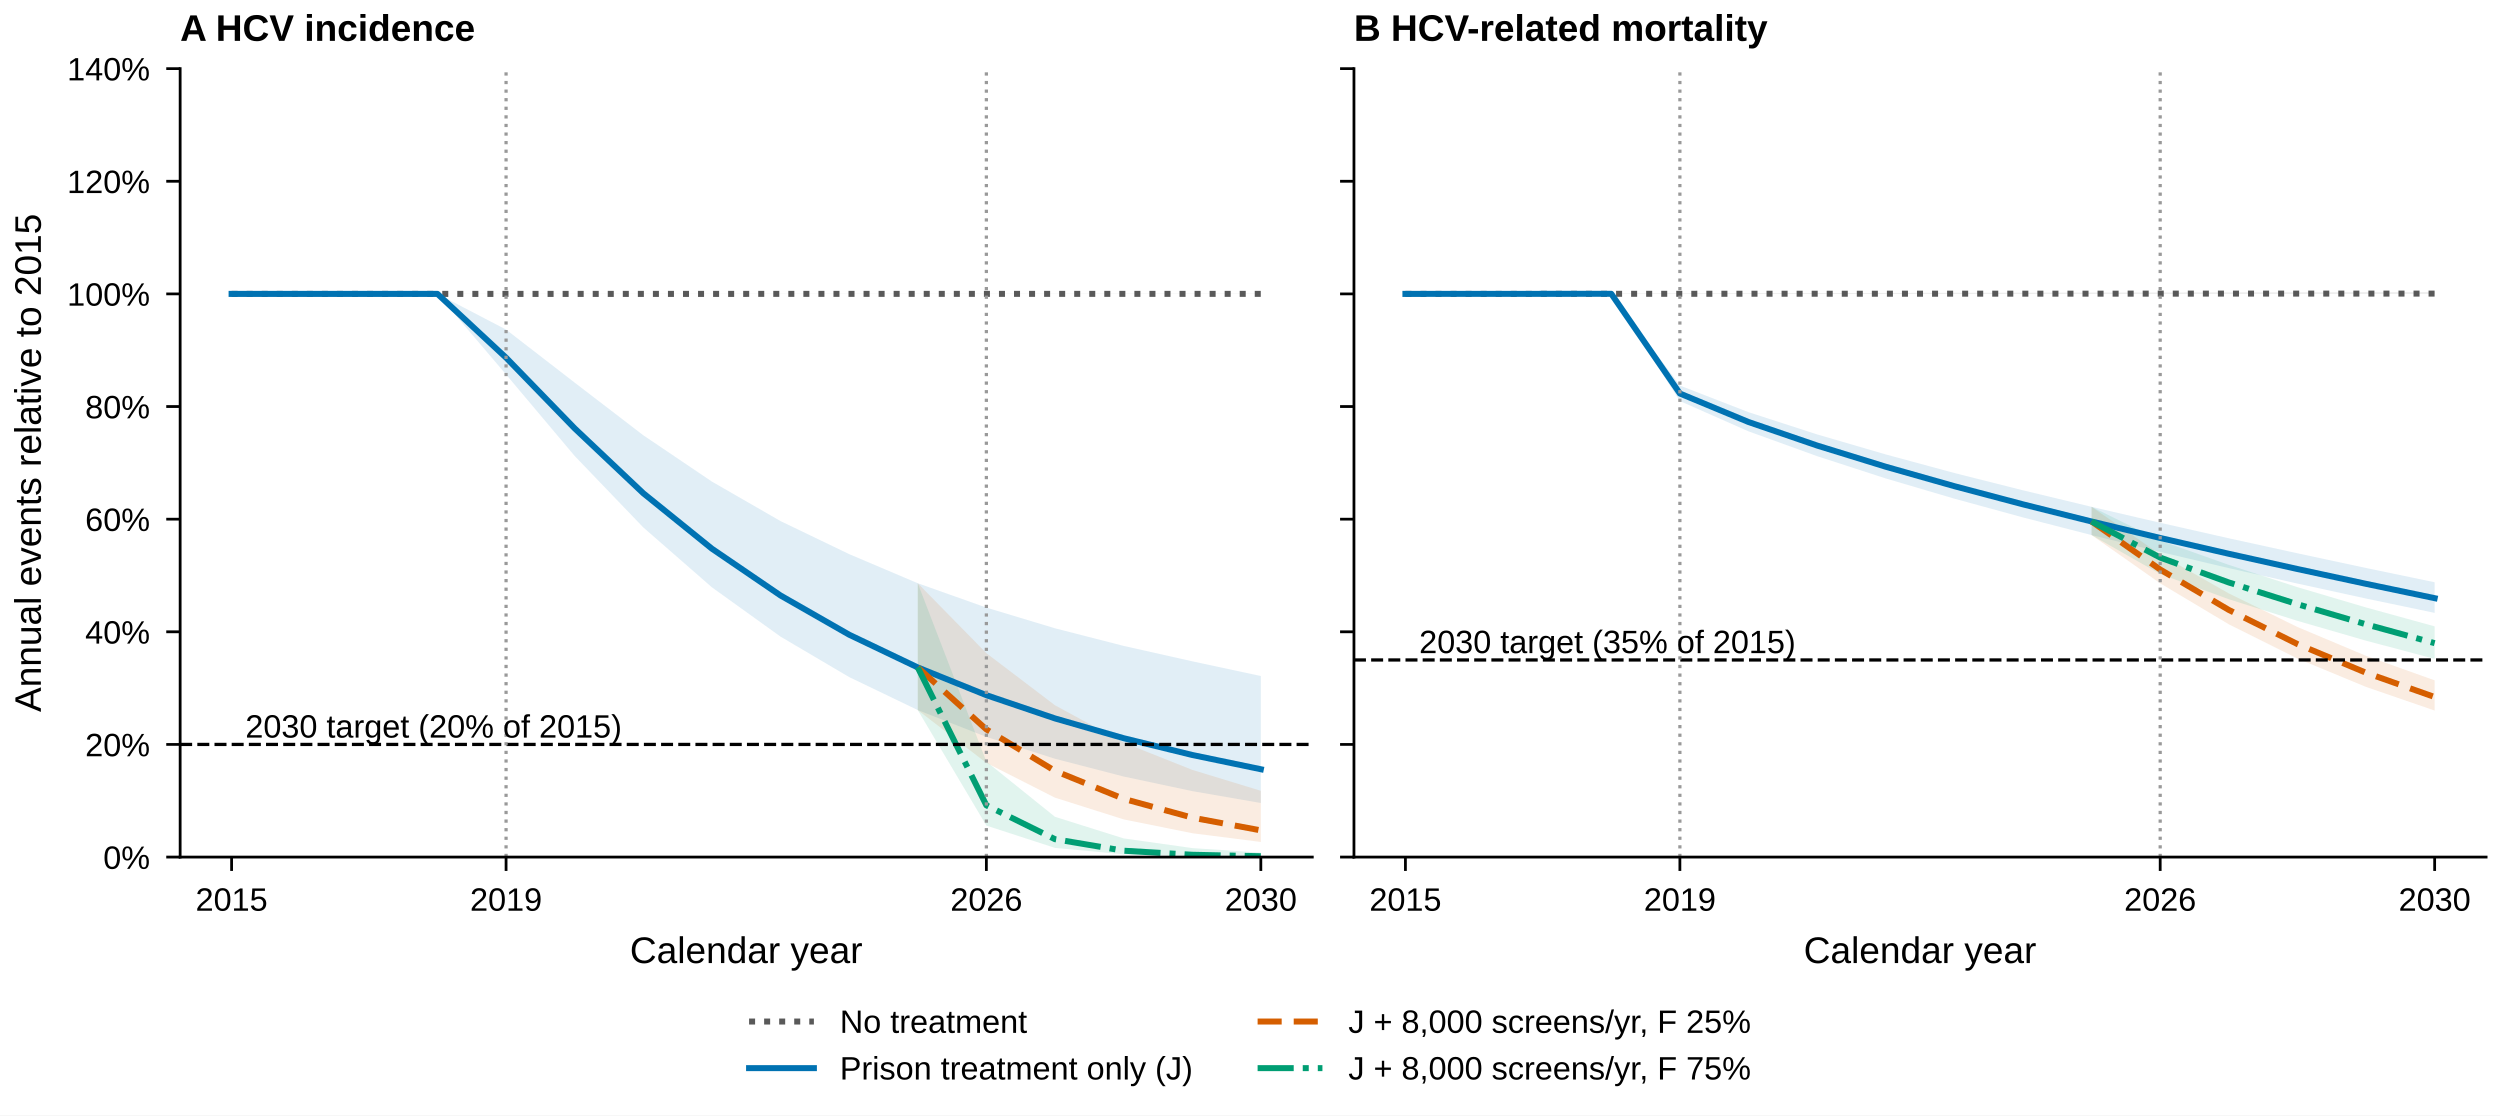
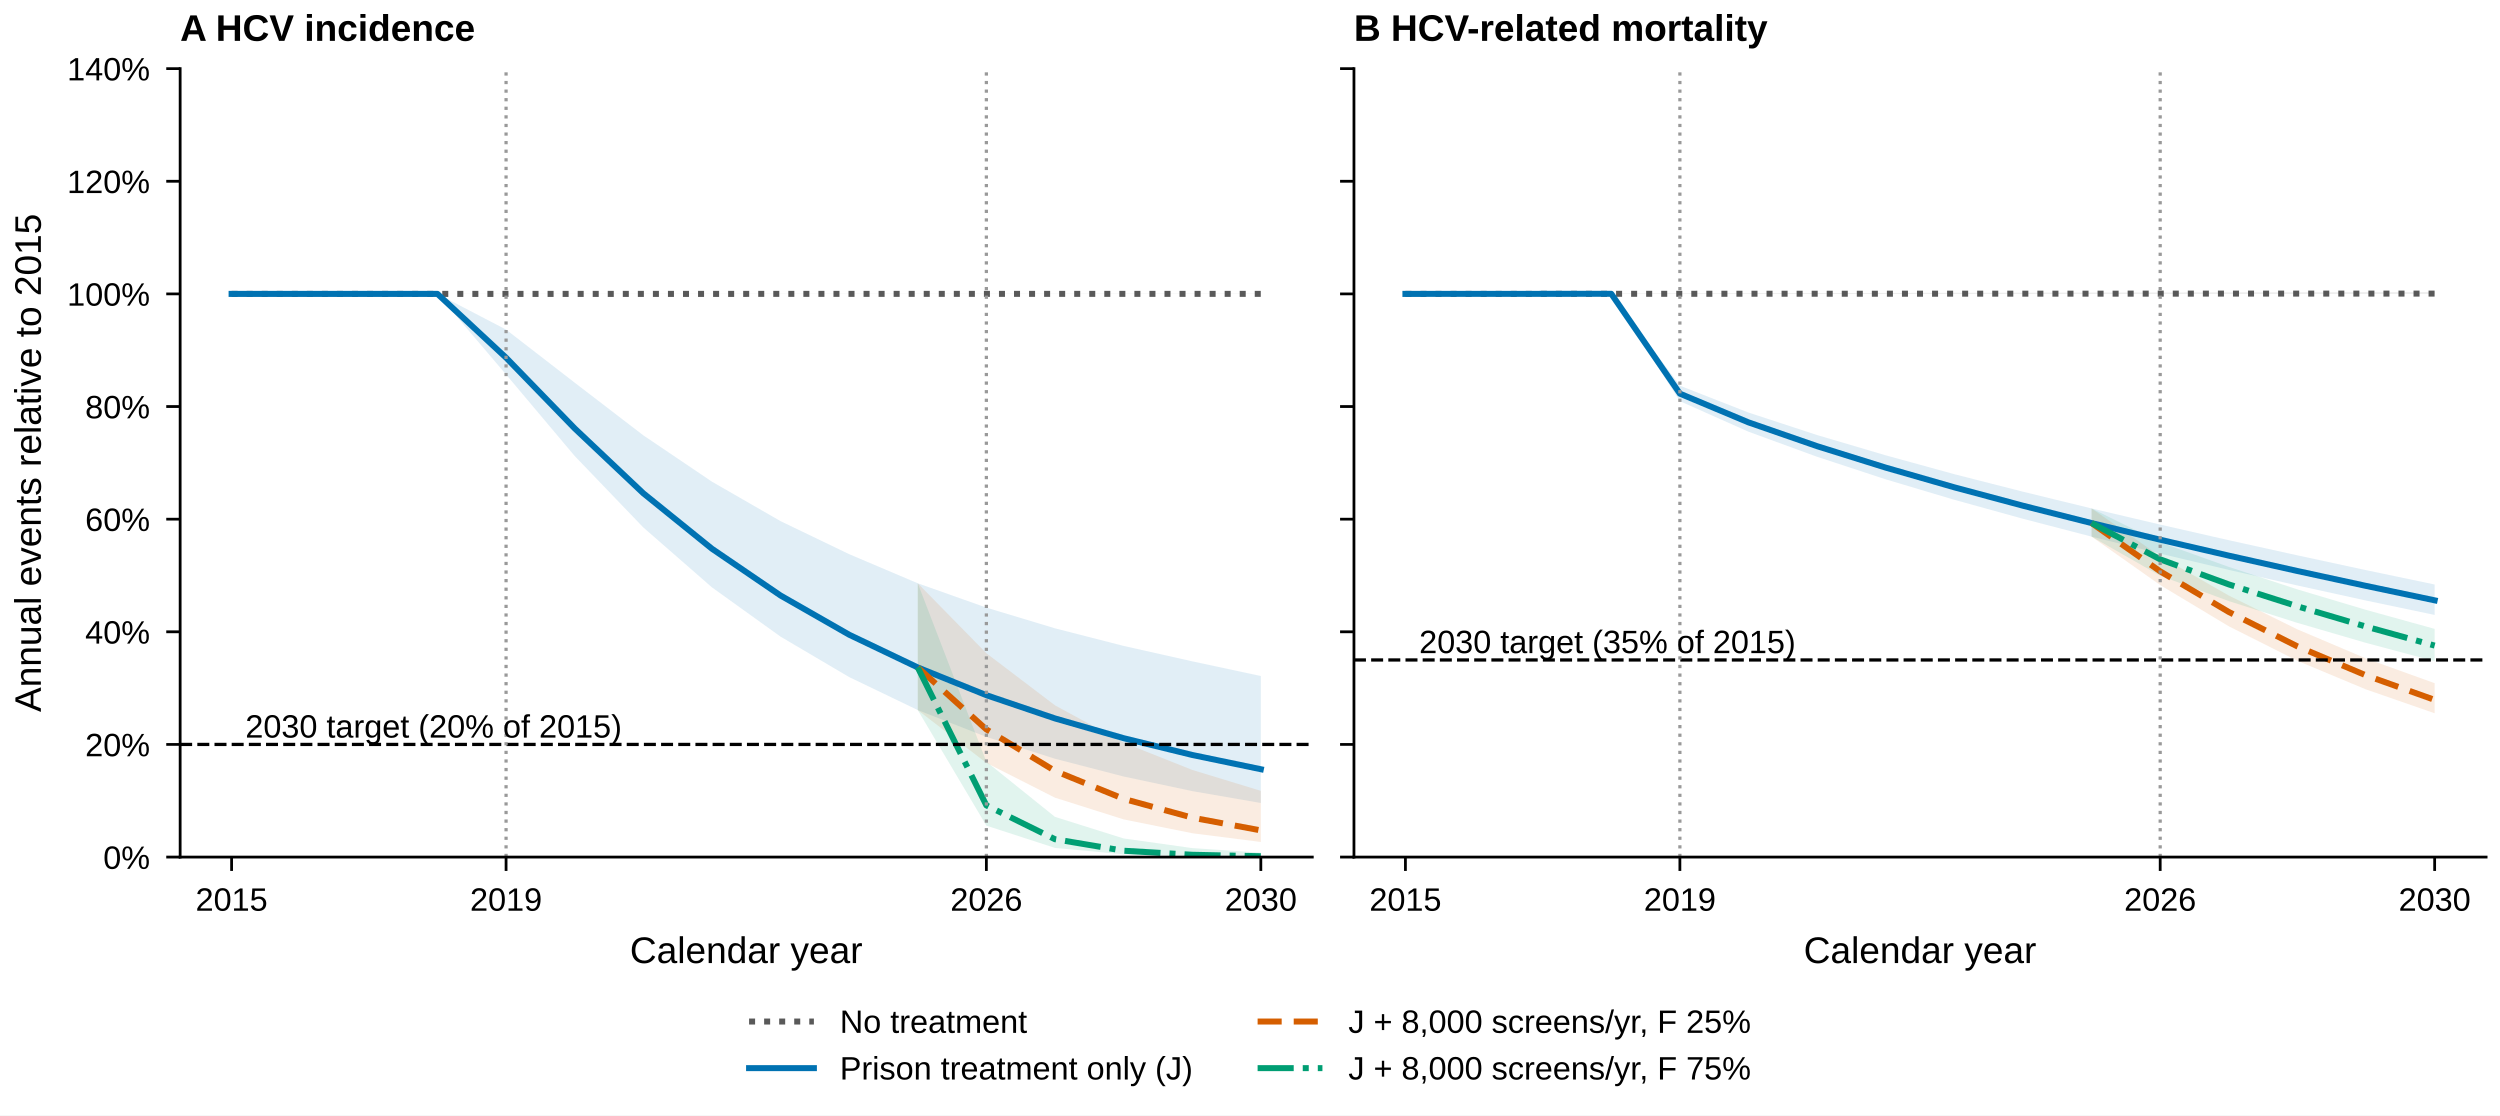
<svg xmlns="http://www.w3.org/2000/svg" xmlns:xlink="http://www.w3.org/1999/xlink" width="540pt" height="240.945pt" viewBox="0 0 540 240.945" version="1.1">
  <defs>
    <style type="text/css">*{stroke-linejoin: round; stroke-linecap: butt}</style>
  </defs>
  <g id="figure_1">
    <g id="patch_1">
      <path d="M 0 240.945  L 540 240.945  L 540 0  L 0 0  z " style="fill: #ffffff" />
    </g>
    <g id="axes_1">
      <g id="patch_2">
        <path d="M 38.911 185.128  L 283.455 185.128  L 283.455 14.824  L 38.911 14.824  z " style="fill: #ffffff" />
      </g>
      <g id="matplotlib.axis_1">
        <g id="xtick_1">
          <g id="line2d_1">
            <defs>
-               <path id="mc8712af762" d="M 0 0  L 0 3  " style="stroke: #000000; stroke-width: 0.6" />
+               <path id="maa360adc42" d="M 0 0  L 0 3  " style="stroke: #000000; stroke-width: 0.6" />
            </defs>
            <g>
-               <use xlink:href="#mc8712af762" x="50.026" y="185.128" style="stroke: #000000; stroke-width: 0.6" />
+               <use xlink:href="#maa360adc42" x="50.026" y="185.128" style="stroke: #000000; stroke-width: 0.6" />
            </g>
          </g>
          <g id="text_1">
            <text style="font-size: 7px; font-family: 'Arial', 'Helvetica', 'DejaVu Sans', sans-serif; text-anchor: middle" x="50.026" y="196.724" transform="rotate(-0 50.0262 196.7241)">2015</text>
          </g>
        </g>
        <g id="xtick_2">
          <g id="line2d_2">
            <g>
-               <use xlink:href="#mc8712af762" x="109.31" y="185.128" style="stroke: #000000; stroke-width: 0.6" />
+               <use xlink:href="#maa360adc42" x="109.31" y="185.128" style="stroke: #000000; stroke-width: 0.6" />
            </g>
          </g>
          <g id="text_2">
            <text style="font-size: 7px; font-family: 'Arial', 'Helvetica', 'DejaVu Sans', sans-serif; text-anchor: middle" x="109.31" y="196.724" transform="rotate(-0 109.3097 196.7241)">2019</text>
          </g>
        </g>
        <g id="xtick_3">
          <g id="line2d_3">
            <g>
-               <use xlink:href="#mc8712af762" x="213.056" y="185.128" style="stroke: #000000; stroke-width: 0.6" />
+               <use xlink:href="#maa360adc42" x="213.056" y="185.128" style="stroke: #000000; stroke-width: 0.6" />
            </g>
          </g>
          <g id="text_3">
            <text style="font-size: 7px; font-family: 'Arial', 'Helvetica', 'DejaVu Sans', sans-serif; text-anchor: middle" x="213.056" y="196.724" transform="rotate(-0 213.0558 196.7241)">2026</text>
          </g>
        </g>
        <g id="xtick_4">
          <g id="line2d_4">
            <g>
-               <use xlink:href="#mc8712af762" x="272.339" y="185.128" style="stroke: #000000; stroke-width: 0.6" />
+               <use xlink:href="#maa360adc42" x="272.339" y="185.128" style="stroke: #000000; stroke-width: 0.6" />
            </g>
          </g>
          <g id="text_4">
            <text style="font-size: 7px; font-family: 'Arial', 'Helvetica', 'DejaVu Sans', sans-serif; text-anchor: middle" x="272.339" y="196.724" transform="rotate(-0 272.3393 196.7241)">2030</text>
          </g>
        </g>
        <g id="text_5">
          <text style="font-size: 8px; font-family: 'Arial', 'Helvetica', 'DejaVu Sans', sans-serif; text-anchor: middle" x="161.183" y="208.021" transform="rotate(-0 161.1827 208.0215)">Calendar year</text>
        </g>
      </g>
      <g id="matplotlib.axis_2">
        <g id="ytick_1">
          <g id="line2d_5">
            <defs>
-               <path id="m1405bffc70" d="M 0 0  L -3 0  " style="stroke: #000000; stroke-width: 0.6" />
+               <path id="m42c58a9c78" d="M 0 0  L -3 0  " style="stroke: #000000; stroke-width: 0.6" />
            </defs>
            <g>
-               <use xlink:href="#m1405bffc70" x="38.911" y="185.128" style="stroke: #000000; stroke-width: 0.6" />
+               <use xlink:href="#m42c58a9c78" x="38.911" y="185.128" style="stroke: #000000; stroke-width: 0.6" />
            </g>
          </g>
          <g id="text_6">
            <text style="font-size: 7px; font-family: 'Arial', 'Helvetica', 'DejaVu Sans', sans-serif; text-anchor: end" x="32.411" y="187.676" transform="rotate(-0 32.41055 187.676)">0%</text>
          </g>
        </g>
        <g id="ytick_2">
          <g id="line2d_6">
            <g>
-               <use xlink:href="#m1405bffc70" x="38.911" y="160.799" style="stroke: #000000; stroke-width: 0.6" />
+               <use xlink:href="#m42c58a9c78" x="38.911" y="160.799" style="stroke: #000000; stroke-width: 0.6" />
            </g>
          </g>
          <g id="text_7">
            <text style="font-size: 7px; font-family: 'Arial', 'Helvetica', 'DejaVu Sans', sans-serif; text-anchor: end" x="32.411" y="163.347" transform="rotate(-0 32.41055 163.3469)">20%</text>
          </g>
        </g>
        <g id="ytick_3">
          <g id="line2d_7">
            <g>
-               <use xlink:href="#m1405bffc70" x="38.911" y="136.47" style="stroke: #000000; stroke-width: 0.6" />
+               <use xlink:href="#m42c58a9c78" x="38.911" y="136.47" style="stroke: #000000; stroke-width: 0.6" />
            </g>
          </g>
          <g id="text_8">
            <text style="font-size: 7px; font-family: 'Arial', 'Helvetica', 'DejaVu Sans', sans-serif; text-anchor: end" x="32.411" y="139.018" transform="rotate(-0 32.41055 139.0179)">40%</text>
          </g>
        </g>
        <g id="ytick_4">
          <g id="line2d_8">
            <g>
-               <use xlink:href="#m1405bffc70" x="38.911" y="112.141" style="stroke: #000000; stroke-width: 0.6" />
+               <use xlink:href="#m42c58a9c78" x="38.911" y="112.141" style="stroke: #000000; stroke-width: 0.6" />
            </g>
          </g>
          <g id="text_9">
            <text style="font-size: 7px; font-family: 'Arial', 'Helvetica', 'DejaVu Sans', sans-serif; text-anchor: end" x="32.411" y="114.689" transform="rotate(-0 32.41055 114.6888)">60%</text>
          </g>
        </g>
        <g id="ytick_5">
          <g id="line2d_9">
            <g>
-               <use xlink:href="#m1405bffc70" x="38.911" y="87.812" style="stroke: #000000; stroke-width: 0.6" />
+               <use xlink:href="#m42c58a9c78" x="38.911" y="87.812" style="stroke: #000000; stroke-width: 0.6" />
            </g>
          </g>
          <g id="text_10">
            <text style="font-size: 7px; font-family: 'Arial', 'Helvetica', 'DejaVu Sans', sans-serif; text-anchor: end" x="32.411" y="90.36" transform="rotate(-0 32.41055 90.35975)">80%</text>
          </g>
        </g>
        <g id="ytick_6">
          <g id="line2d_10">
            <g>
-               <use xlink:href="#m1405bffc70" x="38.911" y="63.483" style="stroke: #000000; stroke-width: 0.6" />
+               <use xlink:href="#m42c58a9c78" x="38.911" y="63.483" style="stroke: #000000; stroke-width: 0.6" />
            </g>
          </g>
          <g id="text_11">
            <text style="font-size: 7px; font-family: 'Arial', 'Helvetica', 'DejaVu Sans', sans-serif; text-anchor: end" x="32.411" y="66.031" transform="rotate(-0 32.41055 66.03068)">100%</text>
          </g>
        </g>
        <g id="ytick_7">
          <g id="line2d_11">
            <g>
-               <use xlink:href="#m1405bffc70" x="38.911" y="39.154" style="stroke: #000000; stroke-width: 0.6" />
+               <use xlink:href="#m42c58a9c78" x="38.911" y="39.154" style="stroke: #000000; stroke-width: 0.6" />
            </g>
          </g>
          <g id="text_12">
            <text style="font-size: 7px; font-family: 'Arial', 'Helvetica', 'DejaVu Sans', sans-serif; text-anchor: end" x="32.411" y="41.702" transform="rotate(-0 32.41055 41.70162)">120%</text>
          </g>
        </g>
        <g id="ytick_8">
          <g id="line2d_12">
            <g>
-               <use xlink:href="#m1405bffc70" x="38.911" y="14.824" style="stroke: #000000; stroke-width: 0.6" />
+               <use xlink:href="#m42c58a9c78" x="38.911" y="14.824" style="stroke: #000000; stroke-width: 0.6" />
            </g>
          </g>
          <g id="text_13">
            <text style="font-size: 7px; font-family: 'Arial', 'Helvetica', 'DejaVu Sans', sans-serif; text-anchor: end" x="32.411" y="17.373" transform="rotate(-0 32.41055 17.37255)">140%</text>
          </g>
        </g>
        <g id="text_14">
          <text style="font-size: 8px; font-family: 'Arial', 'Helvetica', 'DejaVu Sans', sans-serif; text-anchor: middle" x="8.824" y="99.976" transform="rotate(-90 8.824459 99.97619)">Annual events relative to 2015</text>
        </g>
      </g>
      <g id="FillBetweenPolyCollection_1">
        <defs>
-           <path id="mbb81c07346" d="M 50.026 -177.462  L 50.026 -177.462  L 64.847 -177.462  L 79.668 -177.462  L 94.489 -177.462  L 109.31 -177.462  L 124.131 -177.462  L 138.951 -177.462  L 153.772 -177.462  L 168.593 -177.462  L 183.414 -177.462  L 198.235 -177.462  L 213.056 -177.462  L 227.877 -177.462  L 242.698 -177.462  L 257.518 -177.462  L 272.339 -177.462  L 272.339 -177.511  L 272.339 -177.511  L 257.518 -177.509  L 242.698 -177.507  L 227.877 -177.505  L 213.056 -177.502  L 198.235 -177.499  L 183.414 -177.496  L 168.593 -177.494  L 153.772 -177.49  L 138.951 -177.487  L 124.131 -177.483  L 109.31 -177.48  L 94.489 -177.476  L 79.668 -177.471  L 64.847 -177.467  L 50.026 -177.462  z " />
-         </defs>
-         <g clip-path="url(#p03df0f2713)">
-           <use xlink:href="#mbb81c07346" x="0" y="240.945" style="fill: #595959; fill-opacity: 0.12" />
+           <path id="m567dd7a292" d="M 50.026 -177.462  L 50.026 -177.462  L 64.847 -177.462  L 79.668 -177.462  L 94.489 -177.462  L 109.31 -177.462  L 124.131 -177.462  L 138.951 -177.462  L 153.772 -177.462  L 168.593 -177.462  L 183.414 -177.462  L 198.235 -177.462  L 213.056 -177.462  L 227.877 -177.462  L 242.698 -177.462  L 257.518 -177.462  L 272.339 -177.462  L 272.339 -177.511  L 272.339 -177.511  L 257.518 -177.509  L 242.698 -177.507  L 227.877 -177.505  L 213.056 -177.502  L 198.235 -177.499  L 183.414 -177.496  L 168.593 -177.494  L 153.772 -177.49  L 138.951 -177.487  L 124.131 -177.483  L 109.31 -177.48  L 94.489 -177.476  L 79.668 -177.471  L 64.847 -177.467  L 50.026 -177.462  z " />
+         </defs>
+         <g clip-path="url(#p188206fa52)">
+           <use xlink:href="#m567dd7a292" x="0" y="240.945" style="fill: #595959; fill-opacity: 0.12" />
        </g>
      </g>
      <g id="FillBetweenPolyCollection_2">
        <defs>
-           <path id="m23c1cfa487" d="M 50.026 -177.462  L 50.026 -177.462  L 64.847 -177.462  L 79.668 -177.462  L 94.489 -177.462  L 109.31 -160.056  L 124.131 -142.454  L 138.951 -127.021  L 153.772 -114.082  L 168.593 -103.435  L 183.414 -94.698  L 198.235 -87.571  L 213.056 -81.772  L 227.877 -77.055  L 242.698 -73.218  L 257.518 -70.064  L 272.339 -67.497  L 272.339 -94.922  L 272.339 -94.922  L 257.518 -98.103  L 242.698 -101.433  L 227.877 -105.232  L 213.056 -109.702  L 198.235 -114.965  L 183.414 -121.257  L 168.593 -128.391  L 153.772 -136.92  L 138.951 -146.928  L 124.131 -158.298  L 109.31 -169.755  L 94.489 -177.476  L 79.668 -177.471  L 64.847 -177.467  L 50.026 -177.462  z " />
-         </defs>
-         <g clip-path="url(#p03df0f2713)">
-           <use xlink:href="#m23c1cfa487" x="0" y="240.945" style="fill: #0072b2; fill-opacity: 0.12" />
+           <path id="m70dd44136e" d="M 50.026 -177.462  L 50.026 -177.462  L 64.847 -177.462  L 79.668 -177.462  L 94.489 -177.462  L 109.31 -160.055  L 124.131 -142.452  L 138.951 -127.019  L 153.772 -114.08  L 168.593 -103.434  L 183.414 -94.697  L 198.235 -87.571  L 213.056 -81.771  L 227.877 -77.056  L 242.698 -73.22  L 257.518 -70.066  L 272.339 -67.499  L 272.339 -94.922  L 272.339 -94.922  L 257.518 -98.099  L 242.698 -101.428  L 227.877 -105.226  L 213.056 -109.697  L 198.235 -114.957  L 183.414 -121.247  L 168.593 -128.38  L 153.772 -136.909  L 138.951 -146.917  L 124.131 -158.291  L 109.31 -169.752  L 94.489 -177.476  L 79.668 -177.471  L 64.847 -177.467  L 50.026 -177.462  z " />
+         </defs>
+         <g clip-path="url(#p188206fa52)">
+           <use xlink:href="#m70dd44136e" x="0" y="240.945" style="fill: #0072b2; fill-opacity: 0.12" />
        </g>
      </g>
      <g id="FillBetweenPolyCollection_3">
        <defs>
-           <path id="m389ce8e859" d="M 198.235 -114.965  L 198.235 -87.571  L 213.056 -76.157  L 227.877 -68.647  L 242.698 -63.958  L 257.518 -60.968  L 272.339 -59.079  L 272.339 -70.133  L 272.339 -70.133  L 257.518 -74.657  L 242.698 -80.547  L 227.877 -88.604  L 213.056 -99.858  L 198.235 -114.965  z " />
-         </defs>
-         <g clip-path="url(#p03df0f2713)">
-           <use xlink:href="#m389ce8e859" x="0" y="240.945" style="fill: #d55e00; fill-opacity: 0.12" />
+           <path id="m7a5d551cb1" d="M 198.235 -114.957  L 198.235 -87.571  L 213.056 -76.153  L 227.877 -68.643  L 242.698 -63.955  L 257.518 -60.965  L 272.339 -59.077  L 272.339 -70.122  L 272.339 -70.122  L 257.518 -74.644  L 242.698 -80.533  L 227.877 -88.592  L 213.056 -99.845  L 198.235 -114.957  z " />
+         </defs>
+         <g clip-path="url(#p188206fa52)">
+           <use xlink:href="#m7a5d551cb1" x="0" y="240.945" style="fill: #d55e00; fill-opacity: 0.12" />
        </g>
      </g>
      <g id="FillBetweenPolyCollection_4">
        <defs>
-           <path id="m607306c324" d="M 198.235 -114.965  L 198.235 -87.571  L 213.056 -62.615  L 227.877 -57.797  L 242.698 -56.415  L 257.518 -55.994  L 272.339 -55.869  L 272.339 -56.769  L 272.339 -56.769  L 257.518 -57.763  L 242.698 -59.85  L 227.877 -64.514  L 213.056 -76.434  L 198.235 -114.965  z " />
-         </defs>
-         <g clip-path="url(#p03df0f2713)">
-           <use xlink:href="#m607306c324" x="0" y="240.945" style="fill: #009e73; fill-opacity: 0.12" />
+           <path id="m45165e84bf" d="M 198.235 -114.957  L 198.235 -87.571  L 213.056 -62.604  L 227.877 -57.793  L 242.698 -56.413  L 257.518 -55.993  L 272.339 -55.869  L 272.339 -56.767  L 272.339 -56.767  L 257.518 -57.758  L 242.698 -59.84  L 227.877 -64.499  L 213.056 -76.415  L 198.235 -114.957  z " />
+         </defs>
+         <g clip-path="url(#p188206fa52)">
+           <use xlink:href="#m45165e84bf" x="0" y="240.945" style="fill: #009e73; fill-opacity: 0.12" />
        </g>
      </g>
      <g id="line2d_13">
-         <path d="M 50.026 63.483  L 64.847 63.482  L 79.668 63.482  L 94.489 63.482  L 109.31 63.481  L 124.131 63.481  L 138.951 63.481  L 153.772 63.481  L 168.593 63.48  L 183.414 63.48  L 198.235 63.48  L 213.056 63.48  L 227.877 63.48  L 242.698 63.48  L 257.518 63.479  L 272.339 63.479  " clip-path="url(#p03df0f2713)" style="fill: none; stroke-dasharray: 1.3,1.95; stroke-dashoffset: 0; stroke: #595959; stroke-width: 1.3" />
+         <path d="M 50.026 63.483  L 64.847 63.482  L 79.668 63.482  L 94.489 63.482  L 109.31 63.481  L 124.131 63.481  L 138.951 63.481  L 153.772 63.481  L 168.593 63.48  L 183.414 63.48  L 198.235 63.48  L 213.056 63.48  L 227.877 63.48  L 242.698 63.48  L 257.518 63.479  L 272.339 63.479  " clip-path="url(#p188206fa52)" style="fill: none; stroke-dasharray: 1.3,1.95; stroke-dashoffset: 0; stroke: #595959; stroke-width: 1.3" />
      </g>
      <g id="line2d_14">
-         <path d="M 50.026 63.483  L 64.847 63.482  L 79.668 63.482  L 94.489 63.482  L 109.31 77.262  L 124.131 92.533  L 138.951 106.543  L 153.772 118.517  L 168.593 128.623  L 183.414 137.094  L 198.235 144.17  L 213.056 150.161  L 227.877 155.182  L 242.698 159.449  L 257.518 163.076  L 272.339 166.157  " clip-path="url(#p03df0f2713)" style="fill: none; stroke: #0072b2; stroke-width: 1.3; stroke-linecap: square" />
+         <path d="M 50.026 63.483  L 64.847 63.482  L 79.668 63.482  L 94.489 63.482  L 109.31 77.263  L 124.131 92.537  L 138.951 106.547  L 153.772 118.522  L 168.593 128.626  L 183.414 137.097  L 198.235 144.171  L 213.056 150.163  L 227.877 155.183  L 242.698 159.448  L 257.518 163.074  L 272.339 166.154  " clip-path="url(#p188206fa52)" style="fill: none; stroke: #0072b2; stroke-width: 1.3; stroke-linecap: square" />
      </g>
      <g id="line2d_15">
-         <path d="M 198.235 144.17  L 213.056 157.554  L 227.877 166.517  L 242.698 172.546  L 257.518 176.608  L 272.339 179.361  " clip-path="url(#p03df0f2713)" style="fill: none; stroke-dasharray: 5.2,2.6; stroke-dashoffset: 0; stroke: #d55e00; stroke-width: 1.3" />
+         <path d="M 198.235 144.171  L 213.056 157.558  L 227.877 166.523  L 242.698 172.552  L 257.518 176.612  L 272.339 179.365  " clip-path="url(#p188206fa52)" style="fill: none; stroke-dasharray: 5.2,2.6; stroke-dashoffset: 0; stroke: #d55e00; stroke-width: 1.3" />
      </g>
      <g id="line2d_16">
-         <path d="M 198.235 144.17  L 213.056 173.949  L 227.877 181.264  L 242.698 183.753  L 257.518 184.629  L 272.339 184.944  " clip-path="url(#p03df0f2713)" style="fill: none; stroke-dasharray: 7.8,1.95,1.3,1.95; stroke-dashoffset: 0; stroke: #009e73; stroke-width: 1.3" />
+         <path d="M 198.235 144.171  L 213.056 173.961  L 227.877 181.272  L 242.698 183.757  L 257.518 184.63  L 272.339 184.944  " clip-path="url(#p188206fa52)" style="fill: none; stroke-dasharray: 7.8,1.95,1.3,1.95; stroke-dashoffset: 0; stroke: #009e73; stroke-width: 1.3" />
      </g>
      <g id="line2d_17">
-         <path d="M 38.911 160.799  L 283.455 160.799  " clip-path="url(#p03df0f2713)" style="fill: none; stroke-dasharray: 2.59,1.12; stroke-dashoffset: 0; stroke: #000000; stroke-width: 0.7" />
+         <path d="M 38.911 160.799  L 283.455 160.799  " clip-path="url(#p188206fa52)" style="fill: none; stroke-dasharray: 2.59,1.12; stroke-dashoffset: 0; stroke: #000000; stroke-width: 0.7" />
      </g>
      <g id="line2d_18">
-         <path d="M 109.31 185.128  L 109.31 14.824  " clip-path="url(#p03df0f2713)" style="fill: none; stroke-dasharray: 0.7,1.155; stroke-dashoffset: 0; stroke: #999999; stroke-width: 0.7" />
+         <path d="M 109.31 185.128  L 109.31 14.824  " clip-path="url(#p188206fa52)" style="fill: none; stroke-dasharray: 0.7,1.155; stroke-dashoffset: 0; stroke: #999999; stroke-width: 0.7" />
      </g>
      <g id="line2d_19">
-         <path d="M 213.056 185.128  L 213.056 14.824  " clip-path="url(#p03df0f2713)" style="fill: none; stroke-dasharray: 0.7,1.155; stroke-dashoffset: 0; stroke: #999999; stroke-width: 0.7" />
+         <path d="M 213.056 185.128  L 213.056 14.824  " clip-path="url(#p188206fa52)" style="fill: none; stroke-dasharray: 0.7,1.155; stroke-dashoffset: 0; stroke: #999999; stroke-width: 0.7" />
      </g>
      <g id="patch_3">
        <path d="M 38.911 185.128  L 38.911 14.824  " style="fill: none; stroke: #000000; stroke-width: 0.6; stroke-linejoin: miter; stroke-linecap: square" />
      </g>
      <g id="patch_4">
        <path d="M 38.911 185.128  L 283.455 185.128  " style="fill: none; stroke: #000000; stroke-width: 0.6; stroke-linejoin: miter; stroke-linecap: square" />
      </g>
      <g id="text_15">
        <text style="font-size: 7px; font-family: 'Arial', 'Helvetica', 'DejaVu Sans', sans-serif; text-anchor: start" x="52.99" y="159.326" transform="rotate(-0 52.99038 159.3256)">2030 target (20% of 2015)</text>
      </g>
      <g id="text_16">
        <text style="font-weight: 700; font-size: 8px; font-family: 'Arial', 'Helvetica', 'DejaVu Sans', sans-serif; text-anchor: start" x="38.911" y="8.824" transform="rotate(-0 38.91055 8.824459)">A  HCV incidence</text>
      </g>
    </g>
    <g id="axes_2">
      <g id="patch_5">
        <path d="M 292.455 185.128  L 537 185.128  L 537 14.824  L 292.455 14.824  z " style="fill: #ffffff" />
      </g>
      <g id="matplotlib.axis_3">
        <g id="xtick_5">
          <g id="line2d_20">
            <g>
-               <use xlink:href="#mc8712af762" x="303.571" y="185.128" style="stroke: #000000; stroke-width: 0.6" />
+               <use xlink:href="#maa360adc42" x="303.571" y="185.128" style="stroke: #000000; stroke-width: 0.6" />
            </g>
          </g>
          <g id="text_17">
            <text style="font-size: 7px; font-family: 'Arial', 'Helvetica', 'DejaVu Sans', sans-serif; text-anchor: middle" x="303.571" y="196.724" transform="rotate(-0 303.571 196.7241)">2015</text>
          </g>
        </g>
        <g id="xtick_6">
          <g id="line2d_21">
            <g>
-               <use xlink:href="#mc8712af762" x="362.855" y="185.128" style="stroke: #000000; stroke-width: 0.6" />
+               <use xlink:href="#maa360adc42" x="362.855" y="185.128" style="stroke: #000000; stroke-width: 0.6" />
            </g>
          </g>
          <g id="text_18">
            <text style="font-size: 7px; font-family: 'Arial', 'Helvetica', 'DejaVu Sans', sans-serif; text-anchor: middle" x="362.855" y="196.724" transform="rotate(-0 362.8545 196.7241)">2019</text>
          </g>
        </g>
        <g id="xtick_7">
          <g id="line2d_22">
            <g>
-               <use xlink:href="#mc8712af762" x="466.601" y="185.128" style="stroke: #000000; stroke-width: 0.6" />
+               <use xlink:href="#maa360adc42" x="466.601" y="185.128" style="stroke: #000000; stroke-width: 0.6" />
            </g>
          </g>
          <g id="text_19">
            <text style="font-size: 7px; font-family: 'Arial', 'Helvetica', 'DejaVu Sans', sans-serif; text-anchor: middle" x="466.601" y="196.724" transform="rotate(-0 466.6006 196.7241)">2026</text>
          </g>
        </g>
        <g id="xtick_8">
          <g id="line2d_23">
            <g>
-               <use xlink:href="#mc8712af762" x="525.884" y="185.128" style="stroke: #000000; stroke-width: 0.6" />
+               <use xlink:href="#maa360adc42" x="525.884" y="185.128" style="stroke: #000000; stroke-width: 0.6" />
            </g>
          </g>
          <g id="text_20">
            <text style="font-size: 7px; font-family: 'Arial', 'Helvetica', 'DejaVu Sans', sans-serif; text-anchor: middle" x="525.884" y="196.724" transform="rotate(-0 525.8841 196.7241)">2030</text>
          </g>
        </g>
        <g id="text_21">
          <text style="font-size: 8px; font-family: 'Arial', 'Helvetica', 'DejaVu Sans', sans-serif; text-anchor: middle" x="414.728" y="208.021" transform="rotate(-0 414.7276 208.0215)">Calendar year</text>
        </g>
      </g>
      <g id="matplotlib.axis_4">
        <g id="ytick_9">
          <g id="line2d_24">
            <g>
-               <use xlink:href="#m1405bffc70" x="292.455" y="185.128" style="stroke: #000000; stroke-width: 0.6" />
+               <use xlink:href="#m42c58a9c78" x="292.455" y="185.128" style="stroke: #000000; stroke-width: 0.6" />
            </g>
          </g>
        </g>
        <g id="ytick_10">
          <g id="line2d_25">
            <g>
-               <use xlink:href="#m1405bffc70" x="292.455" y="160.799" style="stroke: #000000; stroke-width: 0.6" />
+               <use xlink:href="#m42c58a9c78" x="292.455" y="160.799" style="stroke: #000000; stroke-width: 0.6" />
            </g>
          </g>
        </g>
        <g id="ytick_11">
          <g id="line2d_26">
            <g>
-               <use xlink:href="#m1405bffc70" x="292.455" y="136.47" style="stroke: #000000; stroke-width: 0.6" />
+               <use xlink:href="#m42c58a9c78" x="292.455" y="136.47" style="stroke: #000000; stroke-width: 0.6" />
            </g>
          </g>
        </g>
        <g id="ytick_12">
          <g id="line2d_27">
            <g>
-               <use xlink:href="#m1405bffc70" x="292.455" y="112.141" style="stroke: #000000; stroke-width: 0.6" />
+               <use xlink:href="#m42c58a9c78" x="292.455" y="112.141" style="stroke: #000000; stroke-width: 0.6" />
            </g>
          </g>
        </g>
        <g id="ytick_13">
          <g id="line2d_28">
            <g>
-               <use xlink:href="#m1405bffc70" x="292.455" y="87.812" style="stroke: #000000; stroke-width: 0.6" />
+               <use xlink:href="#m42c58a9c78" x="292.455" y="87.812" style="stroke: #000000; stroke-width: 0.6" />
            </g>
          </g>
        </g>
        <g id="ytick_14">
          <g id="line2d_29">
            <g>
-               <use xlink:href="#m1405bffc70" x="292.455" y="63.483" style="stroke: #000000; stroke-width: 0.6" />
+               <use xlink:href="#m42c58a9c78" x="292.455" y="63.483" style="stroke: #000000; stroke-width: 0.6" />
            </g>
          </g>
        </g>
        <g id="ytick_15">
          <g id="line2d_30">
            <g>
-               <use xlink:href="#m1405bffc70" x="292.455" y="39.154" style="stroke: #000000; stroke-width: 0.6" />
+               <use xlink:href="#m42c58a9c78" x="292.455" y="39.154" style="stroke: #000000; stroke-width: 0.6" />
            </g>
          </g>
        </g>
        <g id="ytick_16">
          <g id="line2d_31">
            <g>
-               <use xlink:href="#m1405bffc70" x="292.455" y="14.824" style="stroke: #000000; stroke-width: 0.6" />
+               <use xlink:href="#m42c58a9c78" x="292.455" y="14.824" style="stroke: #000000; stroke-width: 0.6" />
            </g>
          </g>
        </g>
      </g>
      <g id="FillBetweenPolyCollection_5">
        <defs>
-           <path id="m20559aefbd" d="M 303.571 -177.462  L 303.571 -177.462  L 318.392 -177.464  L 333.213 -177.465  L 348.034 -177.466  L 362.855 -177.467  L 377.675 -177.468  L 392.496 -177.469  L 407.317 -177.47  L 422.138 -177.47  L 436.959 -177.471  L 451.78 -177.472  L 466.601 -177.472  L 481.421 -177.473  L 496.242 -177.473  L 511.063 -177.474  L 525.884 -177.474  L 525.884 -177.831  L 525.884 -177.831  L 511.063 -177.814  L 496.242 -177.797  L 481.421 -177.778  L 466.601 -177.758  L 451.78 -177.738  L 436.959 -177.717  L 422.138 -177.694  L 407.317 -177.67  L 392.496 -177.645  L 377.675 -177.618  L 362.855 -177.59  L 348.034 -177.561  L 333.213 -177.53  L 318.392 -177.497  L 303.571 -177.462  z " />
-         </defs>
-         <g clip-path="url(#pf62964f42b)">
-           <use xlink:href="#m20559aefbd" x="0" y="240.945" style="fill: #595959; fill-opacity: 0.12" />
+           <path id="mc5e7f00c20" d="M 303.571 -177.462  L 303.571 -177.462  L 318.392 -177.464  L 333.213 -177.465  L 348.034 -177.466  L 362.855 -177.467  L 377.675 -177.468  L 392.496 -177.469  L 407.317 -177.47  L 422.138 -177.47  L 436.959 -177.471  L 451.78 -177.472  L 466.601 -177.472  L 481.421 -177.473  L 496.242 -177.473  L 511.063 -177.474  L 525.884 -177.474  L 525.884 -177.831  L 525.884 -177.831  L 511.063 -177.814  L 496.242 -177.797  L 481.421 -177.778  L 466.601 -177.758  L 451.78 -177.738  L 436.959 -177.717  L 422.138 -177.694  L 407.317 -177.67  L 392.496 -177.645  L 377.675 -177.618  L 362.855 -177.59  L 348.034 -177.561  L 333.213 -177.53  L 318.392 -177.497  L 303.571 -177.462  z " />
+         </defs>
+         <g clip-path="url(#p9be82e6cbc)">
+           <use xlink:href="#mc5e7f00c20" x="0" y="240.945" style="fill: #595959; fill-opacity: 0.12" />
        </g>
      </g>
      <g id="FillBetweenPolyCollection_6">
        <defs>
-           <path id="m8244581a9a" d="M 303.571 -177.462  L 303.571 -177.462  L 318.392 -177.464  L 333.213 -177.465  L 348.034 -177.466  L 362.855 -154.318  L 377.675 -147.775  L 392.496 -142.413  L 407.317 -137.598  L 422.138 -133.233  L 436.959 -129.18  L 451.78 -125.366  L 466.601 -121.731  L 481.421 -118.233  L 496.242 -114.892  L 511.063 -111.66  L 525.884 -108.561  L 525.884 -115.174  L 525.884 -115.174  L 511.063 -118.26  L 496.242 -121.436  L 481.421 -124.676  L 466.601 -128.028  L 451.78 -131.47  L 436.959 -135.039  L 422.138 -138.775  L 407.317 -142.79  L 392.496 -147.112  L 377.675 -151.917  L 362.855 -157.665  L 348.034 -177.561  L 333.213 -177.53  L 318.392 -177.497  L 303.571 -177.462  z " />
-         </defs>
-         <g clip-path="url(#pf62964f42b)">
-           <use xlink:href="#m8244581a9a" x="0" y="240.945" style="fill: #0072b2; fill-opacity: 0.12" />
+           <path id="ma5beca1e7e" d="M 303.571 -177.462  L 303.571 -177.462  L 318.392 -177.464  L 333.213 -177.465  L 348.034 -177.466  L 362.855 -154.291  L 377.675 -147.695  L 392.496 -142.277  L 407.317 -137.404  L 422.138 -132.987  L 436.959 -128.89  L 451.78 -125.032  L 466.601 -121.365  L 481.421 -117.849  L 496.242 -114.479  L 511.063 -111.225  L 525.884 -108.115  L 525.884 -114.693  L 525.884 -114.693  L 511.063 -117.795  L 496.242 -120.991  L 481.421 -124.26  L 466.601 -127.635  L 451.78 -131.122  L 436.959 -134.737  L 422.138 -138.52  L 407.317 -142.594  L 392.496 -146.972  L 377.675 -151.834  L 362.855 -157.637  L 348.034 -177.561  L 333.213 -177.53  L 318.392 -177.497  L 303.571 -177.462  z " />
+         </defs>
+         <g clip-path="url(#p9be82e6cbc)">
+           <use xlink:href="#ma5beca1e7e" x="0" y="240.945" style="fill: #0072b2; fill-opacity: 0.12" />
        </g>
      </g>
      <g id="FillBetweenPolyCollection_7">
        <defs>
-           <path id="m0134bff955" d="M 451.78 -131.47  L 451.78 -125.366  L 466.601 -114.947  L 481.421 -106.094  L 496.242 -98.701  L 511.063 -92.567  L 525.884 -87.462  L 525.884 -93.991  L 525.884 -93.991  L 511.063 -99.284  L 496.242 -105.516  L 481.421 -112.765  L 466.601 -121.199  L 451.78 -131.47  z " />
-         </defs>
-         <g clip-path="url(#pf62964f42b)">
-           <use xlink:href="#m0134bff955" x="0" y="240.945" style="fill: #d55e00; fill-opacity: 0.12" />
+           <path id="mbadc446934" d="M 451.78 -131.122  L 451.78 -125.032  L 466.601 -114.574  L 481.421 -105.662  L 496.242 -98.205  L 511.063 -92.026  L 525.884 -86.876  L 525.884 -93.372  L 525.884 -93.372  L 511.063 -98.713  L 496.242 -104.999  L 481.421 -112.304  L 466.601 -120.792  L 451.78 -131.122  z " />
+         </defs>
+         <g clip-path="url(#p9be82e6cbc)">
+           <use xlink:href="#mbadc446934" x="0" y="240.945" style="fill: #d55e00; fill-opacity: 0.12" />
        </g>
      </g>
      <g id="FillBetweenPolyCollection_8">
        <defs>
-           <path id="mb4e0422d61" d="M 451.78 -131.47  L 451.78 -125.366  L 466.601 -116.952  L 481.421 -111.508  L 496.242 -106.839  L 511.063 -102.553  L 525.884 -98.623  L 525.884 -105.65  L 525.884 -105.65  L 511.063 -109.732  L 496.242 -114.119  L 481.421 -118.93  L 466.601 -124.184  L 451.78 -131.47  z " />
-         </defs>
-         <g clip-path="url(#pf62964f42b)">
-           <use xlink:href="#mb4e0422d61" x="0" y="240.945" style="fill: #009e73; fill-opacity: 0.12" />
+           <path id="m6a784b65fd" d="M 451.78 -131.122  L 451.78 -125.032  L 466.601 -116.587  L 481.421 -111.106  L 496.242 -106.4  L 511.063 -102.079  L 525.884 -98.126  L 525.884 -105.106  L 525.884 -105.106  L 511.063 -109.209  L 496.242 -113.636  L 481.421 -118.493  L 466.601 -123.795  L 451.78 -131.122  z " />
+         </defs>
+         <g clip-path="url(#p9be82e6cbc)">
+           <use xlink:href="#m6a784b65fd" x="0" y="240.945" style="fill: #009e73; fill-opacity: 0.12" />
        </g>
      </g>
      <g id="line2d_32">
-         <path d="M 303.571 63.483  L 318.392 63.475  L 333.213 63.469  L 348.034 63.462  L 362.855 63.457  L 377.675 63.451  L 392.496 63.446  L 407.317 63.441  L 422.138 63.437  L 436.959 63.433  L 451.78 63.429  L 466.601 63.425  L 481.421 63.422  L 496.242 63.419  L 511.063 63.416  L 525.884 63.413  " clip-path="url(#pf62964f42b)" style="fill: none; stroke-dasharray: 1.3,1.95; stroke-dashoffset: 0; stroke: #595959; stroke-width: 1.3" />
+         <path d="M 303.571 63.483  L 318.392 63.475  L 333.213 63.469  L 348.034 63.462  L 362.855 63.457  L 377.675 63.451  L 392.496 63.446  L 407.317 63.441  L 422.138 63.437  L 436.959 63.433  L 451.78 63.429  L 466.601 63.425  L 481.421 63.422  L 496.242 63.419  L 511.063 63.416  L 525.884 63.413  " clip-path="url(#p9be82e6cbc)" style="fill: none; stroke-dasharray: 1.3,1.95; stroke-dashoffset: 0; stroke: #595959; stroke-width: 1.3" />
      </g>
      <g id="line2d_33">
-         <path d="M 303.571 63.483  L 318.392 63.475  L 333.213 63.469  L 348.034 63.462  L 362.855 85  L 377.675 91.154  L 392.496 96.237  L 407.317 100.813  L 422.138 105.015  L 436.959 108.938  L 451.78 112.643  L 466.601 116.202  L 481.421 119.618  L 496.242 122.908  L 511.063 126.109  L 525.884 129.207  " clip-path="url(#pf62964f42b)" style="fill: none; stroke: #0072b2; stroke-width: 1.3; stroke-linecap: square" />
+         <path d="M 303.571 63.483  L 318.392 63.475  L 333.213 63.469  L 348.034 63.462  L 362.855 85.028  L 377.675 91.235  L 392.496 96.375  L 407.317 101.008  L 422.138 105.265  L 436.959 109.235  L 451.78 112.986  L 466.601 116.579  L 481.421 120.018  L 496.242 123.339  L 511.063 126.555  L 525.884 129.673  " clip-path="url(#p9be82e6cbc)" style="fill: none; stroke: #0072b2; stroke-width: 1.3; stroke-linecap: square" />
      </g>
      <g id="line2d_34">
-         <path d="M 451.78 112.643  L 466.601 123.02  L 481.421 131.744  L 496.242 139.119  L 511.063 145.315  L 525.884 150.559  " clip-path="url(#pf62964f42b)" style="fill: none; stroke-dasharray: 5.2,2.6; stroke-dashoffset: 0; stroke: #d55e00; stroke-width: 1.3" />
+         <path d="M 451.78 112.986  L 466.601 123.411  L 481.421 132.188  L 496.242 139.623  L 511.063 145.882  L 525.884 151.178  " clip-path="url(#p9be82e6cbc)" style="fill: none; stroke-dasharray: 5.2,2.6; stroke-dashoffset: 0; stroke: #d55e00; stroke-width: 1.3" />
      </g>
      <g id="line2d_35">
-         <path d="M 451.78 112.643  L 466.601 120.439  L 481.421 125.814  L 496.242 130.507  L 511.063 134.852  L 525.884 138.923  " clip-path="url(#pf62964f42b)" style="fill: none; stroke-dasharray: 7.8,1.95,1.3,1.95; stroke-dashoffset: 0; stroke: #009e73; stroke-width: 1.3" />
+         <path d="M 451.78 112.986  L 466.601 120.819  L 481.421 126.235  L 496.242 130.963  L 511.063 135.346  L 525.884 139.447  " clip-path="url(#p9be82e6cbc)" style="fill: none; stroke-dasharray: 7.8,1.95,1.3,1.95; stroke-dashoffset: 0; stroke: #009e73; stroke-width: 1.3" />
      </g>
      <g id="line2d_36">
-         <path d="M 292.455 142.552  L 537 142.552  " clip-path="url(#pf62964f42b)" style="fill: none; stroke-dasharray: 2.59,1.12; stroke-dashoffset: 0; stroke: #000000; stroke-width: 0.7" />
+         <path d="M 292.455 142.552  L 537 142.552  " clip-path="url(#p9be82e6cbc)" style="fill: none; stroke-dasharray: 2.59,1.12; stroke-dashoffset: 0; stroke: #000000; stroke-width: 0.7" />
      </g>
      <g id="line2d_37">
-         <path d="M 362.855 185.128  L 362.855 14.824  " clip-path="url(#pf62964f42b)" style="fill: none; stroke-dasharray: 0.7,1.155; stroke-dashoffset: 0; stroke: #999999; stroke-width: 0.7" />
+         <path d="M 362.855 185.128  L 362.855 14.824  " clip-path="url(#p9be82e6cbc)" style="fill: none; stroke-dasharray: 0.7,1.155; stroke-dashoffset: 0; stroke: #999999; stroke-width: 0.7" />
      </g>
      <g id="line2d_38">
-         <path d="M 466.601 185.128  L 466.601 14.824  " clip-path="url(#pf62964f42b)" style="fill: none; stroke-dasharray: 0.7,1.155; stroke-dashoffset: 0; stroke: #999999; stroke-width: 0.7" />
+         <path d="M 466.601 185.128  L 466.601 14.824  " clip-path="url(#p9be82e6cbc)" style="fill: none; stroke-dasharray: 0.7,1.155; stroke-dashoffset: 0; stroke: #999999; stroke-width: 0.7" />
      </g>
      <g id="patch_6">
        <path d="M 292.455 185.128  L 292.455 14.824  " style="fill: none; stroke: #000000; stroke-width: 0.6; stroke-linejoin: miter; stroke-linecap: square" />
      </g>
      <g id="patch_7">
        <path d="M 292.455 185.128  L 537 185.128  " style="fill: none; stroke: #000000; stroke-width: 0.6; stroke-linejoin: miter; stroke-linecap: square" />
      </g>
      <g id="text_22">
        <text style="font-size: 7px; font-family: 'Arial', 'Helvetica', 'DejaVu Sans', sans-serif; text-anchor: start" x="306.535" y="141.079" transform="rotate(-0 306.5352 141.0788)">2030 target (35% of 2015)</text>
      </g>
      <g id="text_23">
        <text style="font-weight: 700; font-size: 8px; font-family: 'Arial', 'Helvetica', 'DejaVu Sans', sans-serif; text-anchor: start" x="292.455" y="8.824" transform="rotate(-0 292.4554 8.824459)">B  HCV-related mortality</text>
      </g>
    </g>
    <g id="legend_1">
      <g id="line2d_39">
        <path d="M 161.801 220.652  L 168.801 220.652  L 175.801 220.652  " style="fill: none; stroke-dasharray: 1.3,1.95; stroke-dashoffset: 0; stroke: #595959; stroke-width: 1.3" />
      </g>
      <g id="text_24">
        <text style="font-size: 7px; font-family: 'Arial', 'Helvetica', 'DejaVu Sans', sans-serif; text-anchor: start" x="181.401" y="223.102" transform="rotate(-0 181.4008 223.1021)">No treatment</text>
      </g>
      <g id="line2d_40">
        <path d="M 161.801 230.721  L 168.801 230.721  L 175.801 230.721  " style="fill: none; stroke: #0072b2; stroke-width: 1.3; stroke-linecap: square" />
      </g>
      <g id="text_25">
        <text style="font-size: 7px; font-family: 'Arial', 'Helvetica', 'DejaVu Sans', sans-serif; text-anchor: start" x="181.401" y="233.171" transform="rotate(-0 181.4008 233.1715)">Prison treatment only (J)</text>
      </g>
      <g id="line2d_41">
        <path d="M 271.644 220.652  L 278.644 220.652  L 285.644 220.652  " style="fill: none; stroke-dasharray: 5.2,2.6; stroke-dashoffset: 0; stroke: #d55e00; stroke-width: 1.3" />
      </g>
      <g id="text_26">
        <text style="font-size: 7px; font-family: 'Arial', 'Helvetica', 'DejaVu Sans', sans-serif; text-anchor: start" x="291.244" y="223.102" transform="rotate(-0 291.2439 223.1021)">J + 8,000 screens/yr, F 25%</text>
      </g>
      <g id="line2d_42">
        <path d="M 271.644 230.722  L 278.644 230.722  L 285.644 230.722  " style="fill: none; stroke-dasharray: 7.8,1.95,1.3,1.95; stroke-dashoffset: 0; stroke: #009e73; stroke-width: 1.3" />
      </g>
      <g id="text_27">
        <text style="font-size: 7px; font-family: 'Arial', 'Helvetica', 'DejaVu Sans', sans-serif; text-anchor: start" x="291.244" y="233.172" transform="rotate(-0 291.2439 233.1716)">J + 8,000 screens/yr, F 75%</text>
      </g>
    </g>
  </g>
  <defs>
-     <clipPath id="p03df0f2713">
+     <clipPath id="p188206fa52">
      <rect x="38.911" y="14.824" width="244.544" height="170.303" />
    </clipPath>
-     <clipPath id="pf62964f42b">
+     <clipPath id="p9be82e6cbc">
      <rect x="292.455" y="14.824" width="244.544" height="170.303" />
    </clipPath>
  </defs>
</svg>
